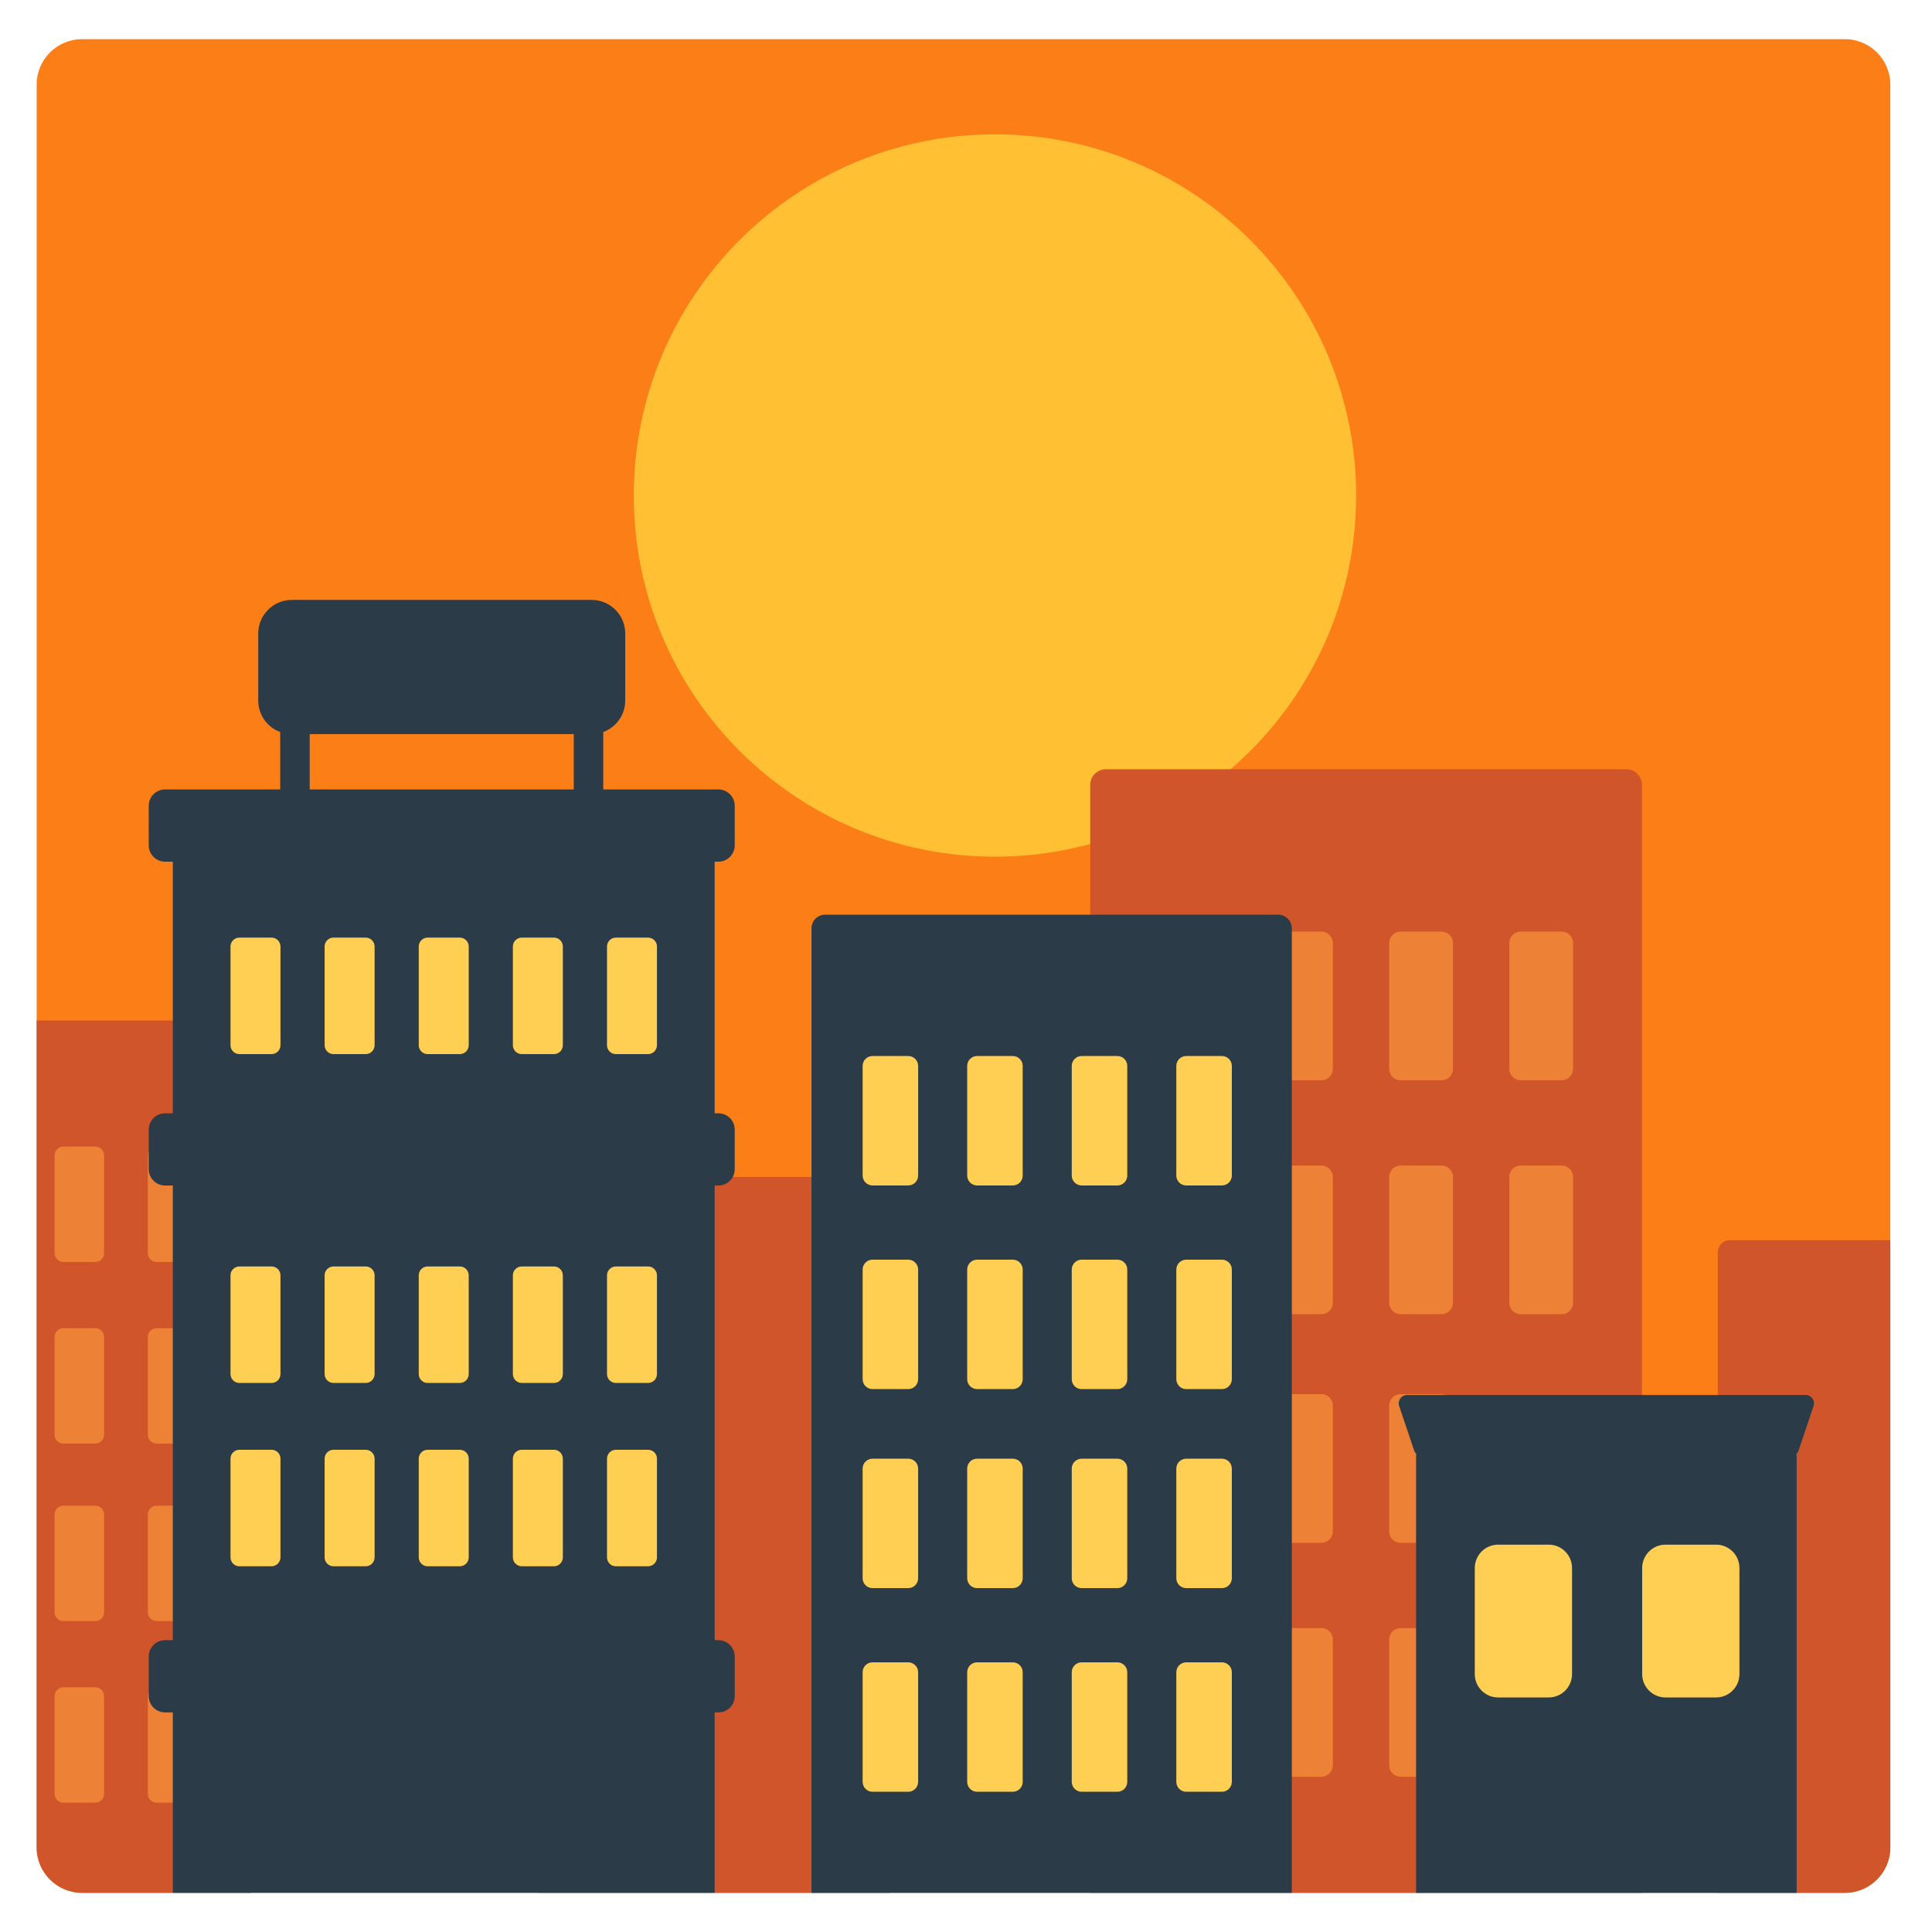
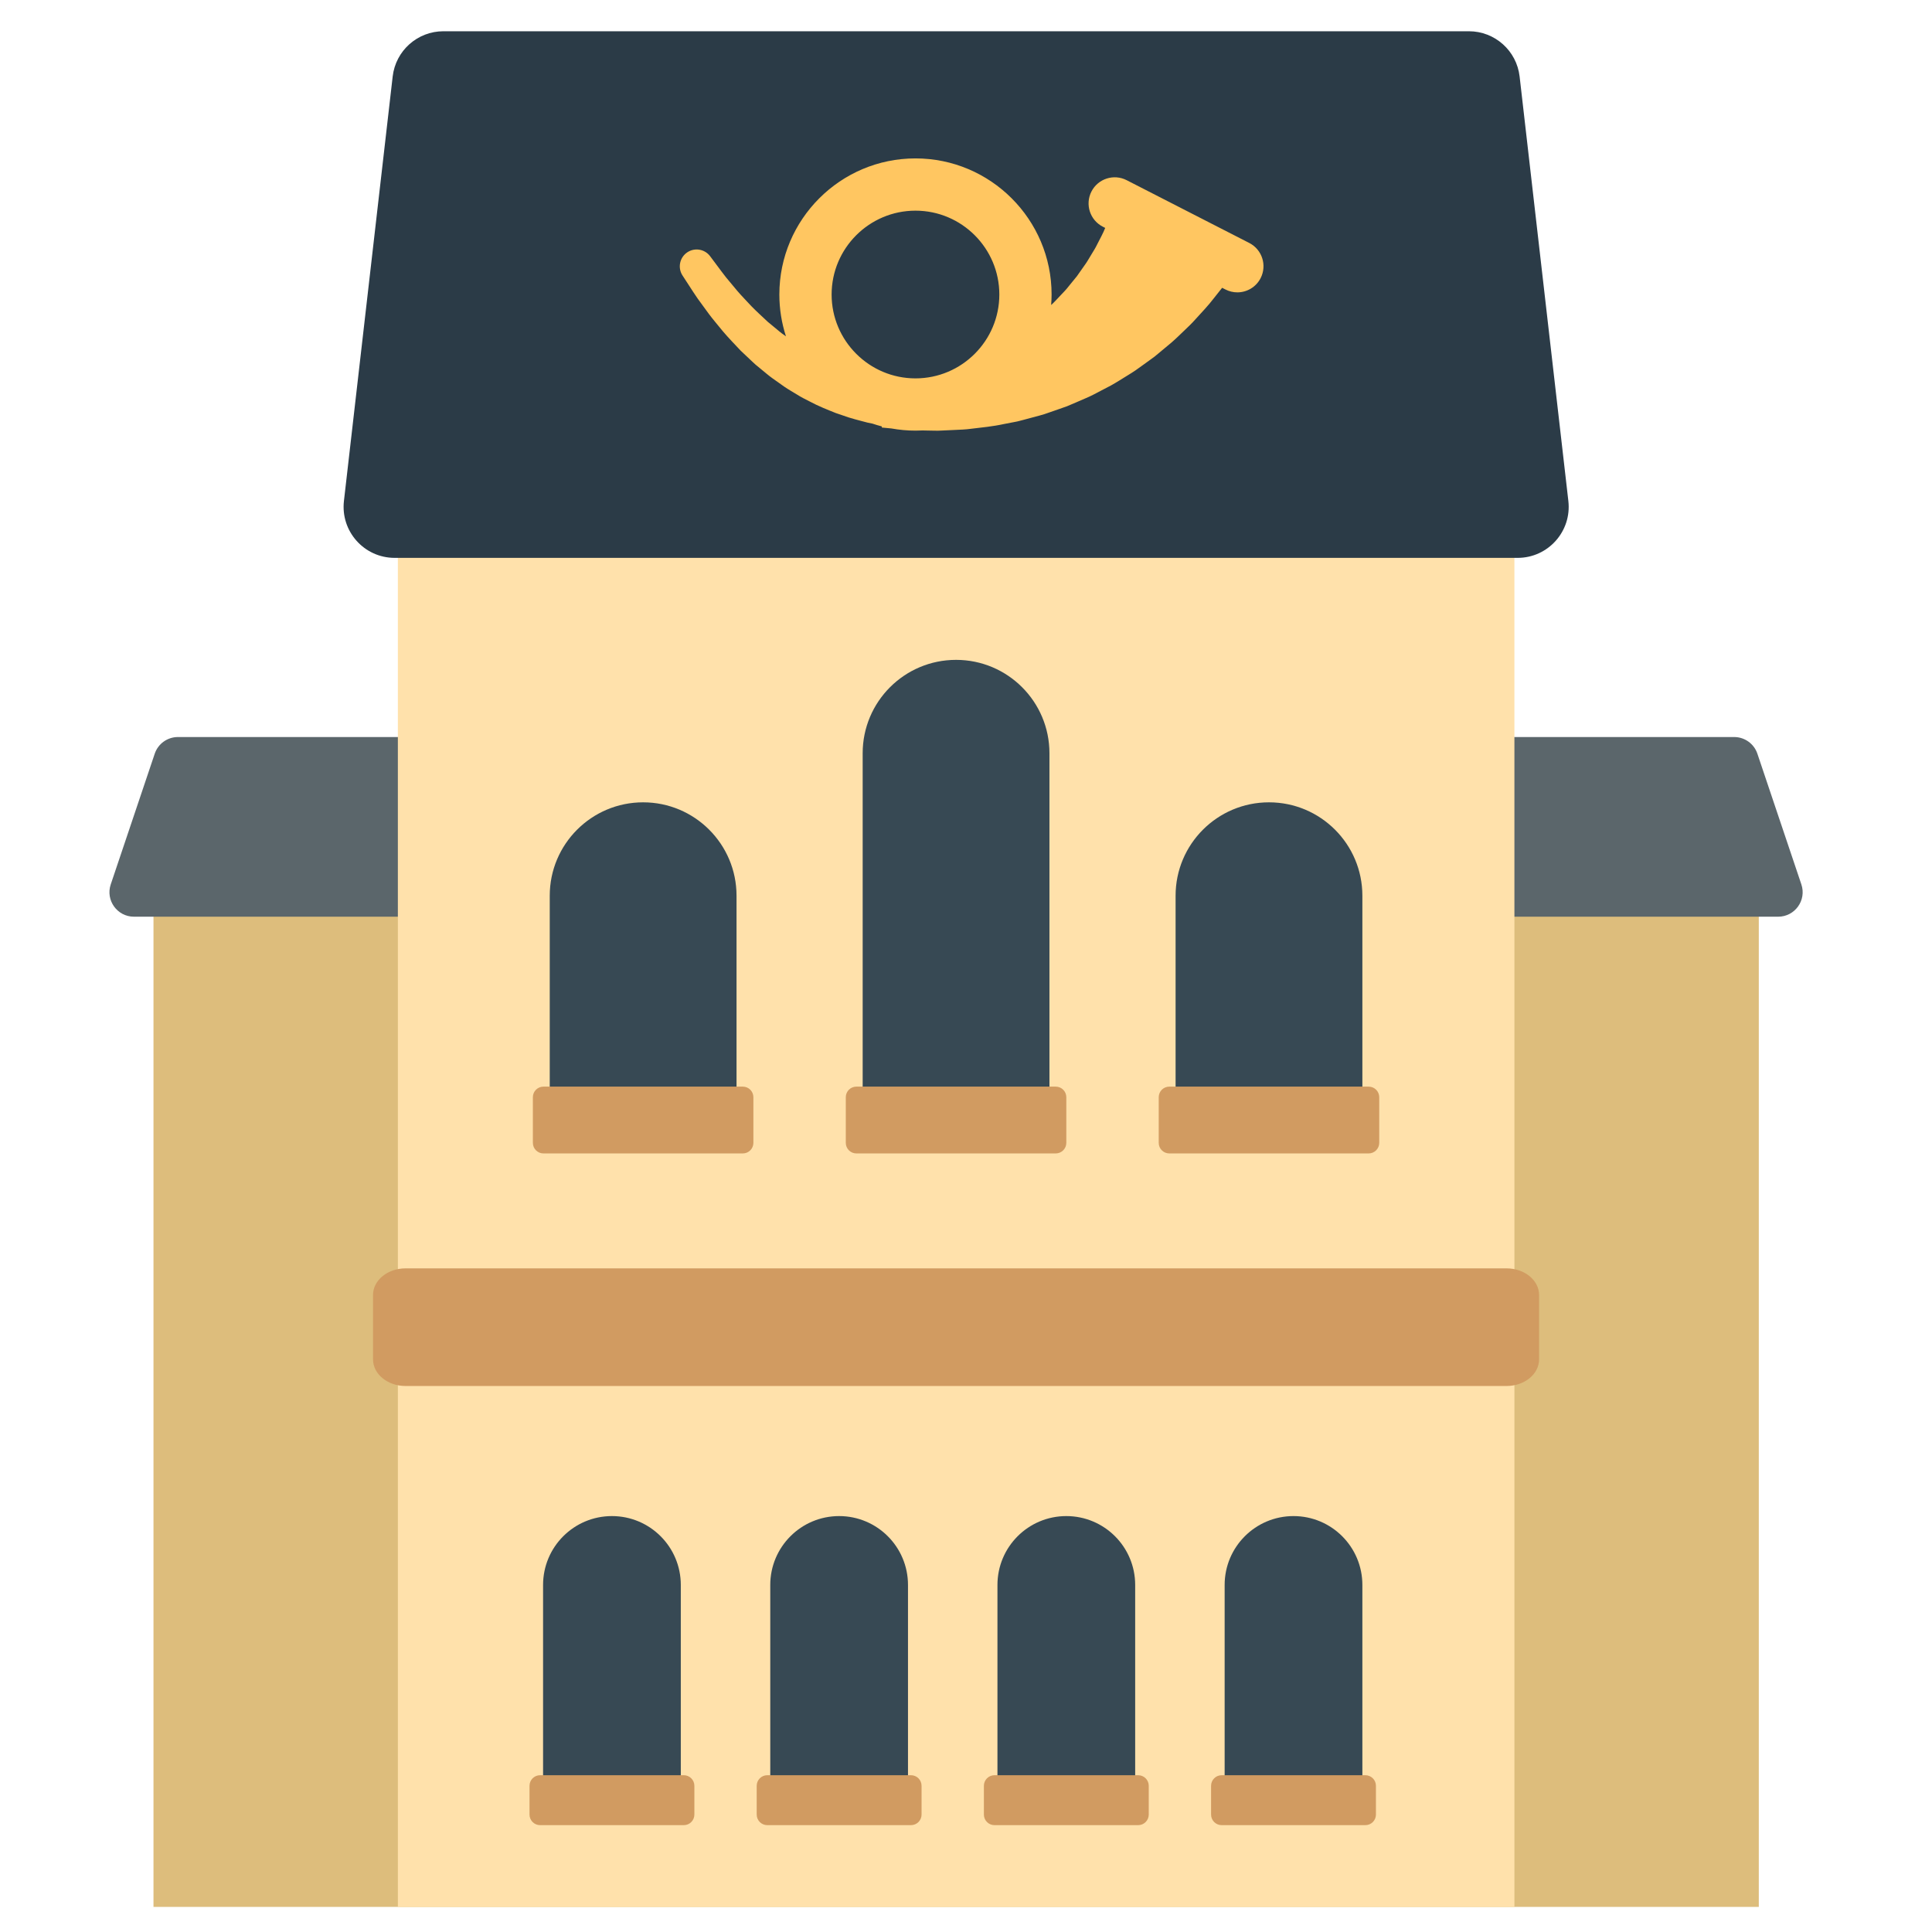
<svg xmlns="http://www.w3.org/2000/svg" version="1.1" x="0px" y="0px" viewBox="0 0 512 512" enable-background="new 0 0 512 512" xml:space="preserve">
  <g id="Layer_2">
-     <path fill="#FC7E17" d="M500.951,489.617c0,6.6-5.4,12-12,12H21.716c-6.6,0-12-5.4-12-12V22.383c0-6.6,5.4-12,12-12h467.234   c6.6,0,12,5.4,12,12" />
+     <path fill="#DDBD7C" d="M455.978,227.618H50.798c-5.59,0-10.122,2.044-10.122,4.566v273.16H466.1v-273.16   C466.1,229.662,461.568,227.618,455.978,227.618z" />
  </g>
  <g id="Layer_3">
-     <circle fill="#FFC033" cx="263.672" cy="131.315" r="95.714" />
+     <path fill="#5B666B" d="M459.575,195.321H47.155c-2.787,0-5.262,1.779-6.151,4.42l-11.656,34.634   c-1.416,4.206,1.713,8.561,6.151,8.561H471.23c4.438,0,7.567-4.354,6.151-8.561l-11.656-34.634   C464.837,197.1,462.361,195.321,459.575,195.321z" />
  </g>
  <g id="Layer_4">
-     <path fill="#D1552A" d="M455.237,501.617V331.889c0-1.79,1.451-3.242,3.242-3.242h42.472v160.97c0,6.6-5.4,12-12,12H455.237z    M63.237,270.443H9.716v219.174c0,6.6,5.4,12,12,12h44.763V273.685C66.479,271.894,65.028,270.443,63.237,270.443z    M430.968,203.854H293.092c-2.306,0-4.176,1.869-4.176,4.176v293.588h146.226V208.03   C435.143,205.724,433.274,203.854,430.968,203.854z M233.318,311.891h-87.85c-1.469,0-2.661,1.191-2.661,2.661v187.066h93.171   V314.551C235.979,313.082,234.787,311.891,233.318,311.891z" />
+     <path fill="#FFE1AB" d="M394.296,48.857H112.479c-3.888,0-7.04,3.36-7.04,7.506v448.982h295.897V56.362   C401.336,52.217,398.184,48.857,394.296,48.857z" />
  </g>
  <g id="Layer_5">
-     <path fill="#ED8135" d="M25.246,334.437h-8.44c-1.292,0-2.34-1.048-2.34-2.34v-25.908c0-1.292,1.048-2.34,2.34-2.34h8.44   c1.292,0,2.34,1.048,2.34,2.34v25.908C27.586,333.39,26.538,334.437,25.246,334.437z M52.299,332.098v-25.908   c0-1.292-1.048-2.34-2.34-2.34h-8.44c-1.292,0-2.34,1.048-2.34,2.34v25.908c0,1.292,1.048,2.34,2.34,2.34h8.44   C51.251,334.437,52.299,333.39,52.299,332.098z M27.586,380.228v-25.908c0-1.292-1.048-2.34-2.34-2.34h-8.44   c-1.292,0-2.34,1.048-2.34,2.34v25.908c0,1.292,1.048,2.34,2.34,2.34h8.44C26.538,382.567,27.586,381.52,27.586,380.228z    M52.299,380.228v-25.908c0-1.292-1.048-2.34-2.34-2.34h-8.44c-1.292,0-2.34,1.048-2.34,2.34v25.908c0,1.292,1.048,2.34,2.34,2.34   h8.44C51.251,382.567,52.299,381.52,52.299,380.228z M27.586,427.263v-25.908c0-1.292-1.048-2.34-2.34-2.34h-8.44   c-1.292,0-2.34,1.048-2.34,2.34v25.908c0,1.292,1.048,2.34,2.34,2.34h8.44C26.538,429.602,27.586,428.555,27.586,427.263z    M52.299,427.263v-25.908c0-1.292-1.048-2.34-2.34-2.34h-8.44c-1.292,0-2.34,1.048-2.34,2.34v25.908c0,1.292,1.048,2.34,2.34,2.34   h8.44C51.251,429.602,52.299,428.555,52.299,427.263z M27.586,475.393v-25.908c0-1.292-1.048-2.34-2.34-2.34h-8.44   c-1.292,0-2.34,1.048-2.34,2.34v25.908c0,1.292,1.048,2.34,2.34,2.34h8.44C26.538,477.732,27.586,476.685,27.586,475.393z    M52.299,475.393v-25.908c0-1.292-1.048-2.34-2.34-2.34h-8.44c-1.292,0-2.34,1.048-2.34,2.34v25.908c0,1.292,1.048,2.34,2.34,2.34   h8.44C51.251,477.732,52.299,476.685,52.299,475.393z M353.216,283.268v-33.371c0-1.664-1.349-3.014-3.014-3.014h-10.871   c-1.664,0-3.014,1.349-3.014,3.014v33.371c0,1.664,1.349,3.014,3.014,3.014h10.871   C351.866,286.282,353.216,284.933,353.216,283.268z M385.047,283.268v-33.371c0-1.664-1.349-3.014-3.014-3.014h-10.871   c-1.664,0-3.014,1.349-3.014,3.014v33.371c0,1.664,1.349,3.014,3.014,3.014h10.871   C383.698,286.282,385.047,284.933,385.047,283.268z M416.878,283.268v-33.371c0-1.664-1.349-3.014-3.014-3.014h-10.871   c-1.664,0-3.014,1.349-3.014,3.014v33.371c0,1.664,1.349,3.014,3.014,3.014h10.871   C415.529,286.282,416.878,284.933,416.878,283.268z M353.216,345.262v-33.371c0-1.664-1.349-3.014-3.014-3.014h-10.871   c-1.664,0-3.014,1.349-3.014,3.014v33.371c0,1.664,1.349,3.014,3.014,3.014h10.871   C351.866,348.276,353.216,346.926,353.216,345.262z M385.047,345.262v-33.371c0-1.664-1.349-3.014-3.014-3.014h-10.871   c-1.664,0-3.014,1.349-3.014,3.014v33.371c0,1.664,1.349,3.014,3.014,3.014h10.871   C383.698,348.276,385.047,346.926,385.047,345.262z M416.878,345.262v-33.371c0-1.664-1.349-3.014-3.014-3.014h-10.871   c-1.664,0-3.014,1.349-3.014,3.014v33.371c0,1.664,1.349,3.014,3.014,3.014h10.871   C415.529,348.276,416.878,346.926,416.878,345.262z M353.216,405.845v-33.371c0-1.664-1.349-3.014-3.014-3.014h-10.871   c-1.664,0-3.014,1.349-3.014,3.014v33.371c0,1.664,1.349,3.014,3.014,3.014h10.871C351.866,408.859,353.216,407.51,353.216,405.845   z M385.047,405.845v-33.371c0-1.664-1.349-3.014-3.014-3.014h-10.871c-1.664,0-3.014,1.349-3.014,3.014v33.371   c0,1.664,1.349,3.014,3.014,3.014h10.871C383.698,408.859,385.047,407.51,385.047,405.845z M353.216,467.839v-33.371   c0-1.664-1.349-3.014-3.014-3.014h-10.871c-1.664,0-3.014,1.349-3.014,3.014v33.371c0,1.664,1.349,3.014,3.014,3.014h10.871   C351.866,470.852,353.216,469.503,353.216,467.839z M385.047,467.839v-33.371c0-1.664-1.349-3.014-3.014-3.014h-10.871   c-1.664,0-3.014,1.349-3.014,3.014v33.371c0,1.664,1.349,3.014,3.014,3.014h10.871   C383.698,470.852,385.047,469.503,385.047,467.839z" />
+     <path fill="#2B3B47" d="M389.27,8.282H117.506c-6.876,0-12.659,5.157-13.443,11.988L91.146,132.766   c-0.922,8.032,5.358,15.075,13.443,15.075h297.598c8.085,0,14.365-7.043,13.443-15.075L402.713,20.27   C401.928,13.439,396.146,8.282,389.27,8.282z" />
  </g>
  <g id="Layer_6">
-     <path fill="#2B3B47" d="M342.349,246.034v255.583H215.052V246.034c0-2.008,1.627-3.635,3.635-3.635h120.027   C340.722,242.399,342.349,244.026,342.349,246.034z M478.514,369.686H372.888c-1.513,0-2.579,1.484-2.097,2.918l3.973,11.805   c0.12,0.357,0.328,0.665,0.591,0.91c-0.049,0.192-0.084,0.389-0.084,0.597v115.701h100.86V385.916c0-0.207-0.034-0.405-0.084-0.597   c0.263-0.245,0.471-0.553,0.591-0.91l3.973-11.805C481.093,371.171,480.027,369.686,478.514,369.686z" />
+     <path fill="#FFC661" d="M331.068,64.388l-32.502-16.643c-3.402-1.739-7.577-0.396-9.321,3.008   c-1.743,3.404-0.397,7.577,3.008,9.321l0.636,0.326c-0.005,0.012-0.01,0.023-0.015,0.036c-0.532,1.373-1.336,2.786-2.152,4.406   c-0.387,0.828-0.895,1.609-1.399,2.444c-0.517,0.823-1.003,1.73-1.593,2.587c-0.602,0.856-1.221,1.734-1.854,2.633   c-0.159,0.228-0.318,0.457-0.478,0.687c-0.176,0.215-0.353,0.431-0.531,0.648c-0.357,0.437-0.718,0.879-1.082,1.324   c-0.365,0.451-0.733,0.905-1.104,1.363c-0.371,0.462-0.801,0.862-1.204,1.304c-0.83,0.854-1.633,1.786-2.522,2.636   c-0.129,0.118-0.26,0.238-0.389,0.356c0.07-0.916,0.117-1.839,0.117-2.773c0-19.89-16.183-36.073-36.073-36.073   c-19.891,0-36.074,16.182-36.074,36.073c0,3.865,0.618,7.586,1.748,11.079c-0.379-0.271-0.758-0.542-1.134-0.812   c-0.431-0.32-0.831-0.681-1.245-1.016c-0.823-0.681-1.637-1.354-2.437-2.016c-1.521-1.432-3.026-2.789-4.372-4.177   c-1.308-1.43-2.607-2.724-3.707-4.026c-1.093-1.312-2.096-2.515-2.984-3.581c-0.872-1.084-1.574-2.085-2.183-2.882   c-1.204-1.609-1.891-2.529-1.891-2.529l-0.147-0.196c-1.398-1.86-4.019-2.344-5.999-1.057c-2.066,1.344-2.652,4.108-1.308,6.175   c0,0,0.671,1.032,1.845,2.837c0.598,0.897,1.28,2.013,2.147,3.246c0.89,1.221,1.895,2.599,2.991,4.102   c1.11,1.496,2.451,3.032,3.801,4.704c1.397,1.639,2.99,3.286,4.611,5.011c0.866,0.819,1.747,1.651,2.638,2.493   c0.452,0.416,0.886,0.855,1.361,1.26c0.482,0.397,0.967,0.797,1.454,1.198c0.988,0.787,1.932,1.643,2.981,2.386   c1.051,0.745,2.106,1.492,3.161,2.239c1.067,0.734,2.208,1.366,3.31,2.048c1.094,0.7,2.252,1.28,3.402,1.858   c2.267,1.224,4.635,2.151,6.915,3.066c1.162,0.397,2.305,0.787,3.424,1.168c1.123,0.37,2.245,0.627,3.328,0.932   c0.543,0.143,1.079,0.284,1.607,0.423c0.454,0.093,0.9,0.185,1.342,0.276c0.819,0.274,1.648,0.528,2.493,0.743l0.01,0.3   c0,0,0.909,0.087,2.533,0.242c2.073,0.372,4.204,0.577,6.383,0.577c0.635,0,1.266-0.018,1.894-0.05   c0.446,0.009,0.895,0.018,1.361,0.028c0.367,0.006,0.751,0.012,1.13,0.019c0.009,0,0.027,0.001,0.027,0.001l0.027,0.002   c0.142,0.007,0.284,0.01,0.428,0.008c0.012,0,0.024-0.002,0.036-0.002c0.034,0.001,0.065,0.001,0.099,0.002   c0.299,0.004,0.602,0.009,0.908,0.013c0.296-0.012,0.596-0.024,0.899-0.036c1.215-0.056,2.48-0.115,3.789-0.175   c1.314-0.07,2.683-0.097,4.076-0.296c2.794-0.335,5.782-0.608,8.832-1.275c0.768-0.148,1.543-0.298,2.323-0.448   c0.391-0.076,0.784-0.153,1.178-0.23c0.394-0.08,0.779-0.199,1.171-0.297c1.571-0.422,3.161-0.848,4.764-1.278   c0.813-0.198,1.598-0.486,2.394-0.76c0.797-0.277,1.597-0.555,2.398-0.833c0.805-0.283,1.611-0.567,2.417-0.851   c0.792-0.322,1.575-0.669,2.366-1.006l2.373-1.029c0.79-0.348,1.594-0.675,2.348-1.091c1.536-0.803,3.066-1.603,4.584-2.396   c1.504-0.831,2.93-1.768,4.38-2.65c0.713-0.456,1.454-0.876,2.134-1.362c0.682-0.488,1.358-0.973,2.029-1.454   c0.672-0.486,1.339-0.969,2-1.447c0.33-0.241,0.659-0.481,0.986-0.72c0.311-0.257,0.62-0.512,0.928-0.766   c1.233-1.029,2.439-2.035,3.614-3.015c1.163-1,2.204-2.06,3.261-3.052c1.044-1.003,2.074-1.964,2.957-2.972   c1.81-1.983,3.527-3.793,4.853-5.537c0.833-1.054,1.612-2.009,2.301-2.9l0.879,0.45c1.01,0.517,2.088,0.762,3.151,0.762   c2.516,0,4.944-1.377,6.17-3.771C335.819,70.305,334.473,66.132,331.068,64.388z M242.611,55.829   c12.253,0,22.222,9.969,22.222,22.222c0,12.255-9.969,22.223-22.222,22.223c-12.254,0-22.223-9.969-22.223-22.223   C220.388,65.797,230.356,55.829,242.611,55.829z" />
  </g>
  <g id="Layer_7">
-     <path fill="#2B3B47" d="M190.378,228.355c2.393,0,4.333-1.94,4.333-4.333v-10.48c0-2.393-1.94-4.333-4.333-4.333h-5.086h-25.424   v-15.214c3.396-1.251,5.823-4.506,5.823-8.336v-17.782c0-4.911-3.981-8.891-8.891-8.891H77.326c-4.911,0-8.891,3.981-8.891,8.891   v17.782c0,3.83,2.427,7.085,5.823,8.336v15.214h-24.36h-6.15c-2.393,0-4.333,1.94-4.333,4.333v10.48   c0,2.393,1.94,4.333,4.333,4.333h2.049v66.674h-2.049c-2.393,0-4.333,1.94-4.333,4.333v10.48c0,2.393,1.94,4.333,4.333,4.333h2.049   v120.485h-2.049c-2.393,0-4.333,1.94-4.333,4.333v10.48c0,2.393,1.94,4.333,4.333,4.333h2.049v47.81h143.597v-47.81h0.985   c2.393,0,4.333-1.94,4.333-4.333v-10.48c0-2.393-1.94-4.333-4.333-4.333h-0.985V314.176h0.985c2.393,0,4.333-1.94,4.333-4.333   v-10.48c0-2.393-1.94-4.333-4.333-4.333h-0.985v-66.674H190.378z M152.053,209.209h-69.98V194.55h69.98V209.209z" />
+     <path fill="#374954" d="M180.42,420.027v56.881c0,1.988-1.612,3.6-3.6,3.6h-29.299c-1.988,0-3.6-1.612-3.6-3.6v-56.881   c0-10.079,8.171-18.25,18.25-18.25S180.42,409.948,180.42,420.027z M222.378,401.777c-10.079,0-18.25,8.171-18.25,18.25v56.881   c0,1.988,1.612,3.6,3.6,3.6h29.299c1.988,0,3.6-1.612,3.6-3.6v-56.881C240.628,409.948,232.457,401.777,222.378,401.777z    M282.585,401.777c-10.079,0-18.25,8.171-18.25,18.25v56.881c0,1.988,1.612,3.6,3.6,3.6h29.299c1.988,0,3.6-1.612,3.6-3.6v-56.881   C300.835,409.948,292.664,401.777,282.585,401.777z M342.793,401.777c-10.079,0-18.25,8.171-18.25,18.25v56.881   c0,1.988,1.612,3.6,3.6,3.6h29.299c1.988,0,3.6-1.612,3.6-3.6v-56.881C361.042,409.948,352.872,401.777,342.793,401.777z    M170.437,212.626c-13.669,0-24.749,11.081-24.749,24.749v55.844c0,1.988,1.612,3.6,3.6,3.6h42.299c1.988,0,3.6-1.612,3.6-3.6   v-55.844C195.187,223.707,184.106,212.626,170.437,212.626z M253.365,174.871c-13.669,0-24.749,11.081-24.749,24.749v93.598   c0,1.988,1.612,3.6,3.6,3.6h42.299c1.988,0,3.6-1.612,3.6-3.6V199.62C278.114,185.952,267.034,174.871,253.365,174.871z    M336.293,212.626c-13.669,0-24.749,11.081-24.749,24.749v55.844c0,1.988,1.612,3.6,3.6,3.6h42.299c1.988,0,3.6-1.612,3.6-3.6   v-55.844C361.042,223.707,349.962,212.626,336.293,212.626z" />
  </g>
  <g id="Layer_8">
-     <path fill="#FFCF53" d="M240.693,314.157h-9.464c-1.449,0-2.624-1.175-2.624-2.624v-29.051c0-1.449,1.175-2.624,2.624-2.624h9.464   c1.449,0,2.624,1.175,2.624,2.624v29.051C243.316,312.982,242.142,314.157,240.693,314.157z M271.027,311.533v-29.051   c0-1.449-1.175-2.624-2.624-2.624h-9.464c-1.449,0-2.624,1.175-2.624,2.624v29.051c0,1.449,1.175,2.624,2.624,2.624h9.464   C269.853,314.157,271.027,312.982,271.027,311.533z M298.738,311.533v-29.051c0-1.449-1.175-2.624-2.624-2.624h-9.464   c-1.449,0-2.624,1.175-2.624,2.624v29.051c0,1.449,1.175,2.624,2.624,2.624h9.464C297.563,314.157,298.738,312.982,298.738,311.533   z M326.449,311.533v-29.051c0-1.449-1.175-2.624-2.624-2.624h-9.464c-1.449,0-2.624,1.175-2.624,2.624v29.051   c0,1.449,1.175,2.624,2.624,2.624h9.464C325.274,314.157,326.449,312.982,326.449,311.533z M243.316,365.502v-29.051   c0-1.449-1.175-2.624-2.624-2.624h-9.464c-1.449,0-2.624,1.175-2.624,2.624v29.051c0,1.449,1.175,2.624,2.624,2.624h9.464   C242.142,368.125,243.316,366.951,243.316,365.502z M271.027,365.502v-29.051c0-1.449-1.175-2.624-2.624-2.624h-9.464   c-1.449,0-2.624,1.175-2.624,2.624v29.051c0,1.449,1.175,2.624,2.624,2.624h9.464C269.853,368.125,271.027,366.951,271.027,365.502   z M298.738,365.502v-29.051c0-1.449-1.175-2.624-2.624-2.624h-9.464c-1.449,0-2.624,1.175-2.624,2.624v29.051   c0,1.449,1.175,2.624,2.624,2.624h9.464C297.563,368.125,298.738,366.951,298.738,365.502z M326.449,365.502v-29.051   c0-1.449-1.175-2.624-2.624-2.624h-9.464c-1.449,0-2.624,1.175-2.624,2.624v29.051c0,1.449,1.175,2.624,2.624,2.624h9.464   C325.274,368.125,326.449,366.951,326.449,365.502z M243.316,418.243v-29.051c0-1.449-1.175-2.624-2.624-2.624h-9.464   c-1.449,0-2.624,1.175-2.624,2.624v29.051c0,1.449,1.175,2.624,2.624,2.624h9.464C242.142,420.866,243.316,419.692,243.316,418.243   z M271.027,418.243v-29.051c0-1.449-1.175-2.624-2.624-2.624h-9.464c-1.449,0-2.624,1.175-2.624,2.624v29.051   c0,1.449,1.175,2.624,2.624,2.624h9.464C269.853,420.866,271.027,419.692,271.027,418.243z M298.738,418.243v-29.051   c0-1.449-1.175-2.624-2.624-2.624h-9.464c-1.449,0-2.624,1.175-2.624,2.624v29.051c0,1.449,1.175,2.624,2.624,2.624h9.464   C297.563,420.866,298.738,419.692,298.738,418.243z M326.449,418.243v-29.051c0-1.449-1.175-2.624-2.624-2.624h-9.464   c-1.449,0-2.624,1.175-2.624,2.624v29.051c0,1.449,1.175,2.624,2.624,2.624h9.464C325.274,420.866,326.449,419.692,326.449,418.243   z M243.316,472.211V443.16c0-1.449-1.175-2.624-2.624-2.624h-9.464c-1.449,0-2.624,1.175-2.624,2.624v29.051   c0,1.449,1.175,2.624,2.624,2.624h9.464C242.142,474.835,243.316,473.66,243.316,472.211z M271.027,472.211V443.16   c0-1.449-1.175-2.624-2.624-2.624h-9.464c-1.449,0-2.624,1.175-2.624,2.624v29.051c0,1.449,1.175,2.624,2.624,2.624h9.464   C269.853,474.835,271.027,473.66,271.027,472.211z M298.738,472.211V443.16c0-1.449-1.175-2.624-2.624-2.624h-9.464   c-1.449,0-2.624,1.175-2.624,2.624v29.051c0,1.449,1.175,2.624,2.624,2.624h9.464C297.563,474.835,298.738,473.66,298.738,472.211z    M326.449,472.211V443.16c0-1.449-1.175-2.624-2.624-2.624h-9.464c-1.449,0-2.624,1.175-2.624,2.624v29.051   c0,1.449,1.175,2.624,2.624,2.624h9.464C325.274,474.835,326.449,473.66,326.449,472.211z M74.327,364.136v-26.151   c0-1.304-1.057-2.362-2.362-2.362h-8.519c-1.304,0-2.362,1.057-2.362,2.362v26.151c0,1.304,1.057,2.362,2.362,2.362h8.519   C73.27,366.497,74.327,365.44,74.327,364.136z M99.271,364.136v-26.151c0-1.304-1.057-2.362-2.362-2.362h-8.519   c-1.304,0-2.362,1.057-2.362,2.362v26.151c0,1.304,1.057,2.362,2.362,2.362h8.519C98.214,366.497,99.271,365.44,99.271,364.136z    M124.215,364.136v-26.151c0-1.304-1.057-2.362-2.362-2.362h-8.519c-1.304,0-2.362,1.057-2.362,2.362v26.151   c0,1.304,1.057,2.362,2.362,2.362h8.519C123.158,366.497,124.215,365.44,124.215,364.136z M149.159,364.136v-26.151   c0-1.304-1.057-2.362-2.362-2.362h-8.519c-1.304,0-2.362,1.057-2.362,2.362v26.151c0,1.304,1.057,2.362,2.362,2.362h8.519   C148.102,366.497,149.159,365.44,149.159,364.136z M174.104,364.136v-26.151c0-1.304-1.057-2.362-2.362-2.362h-8.519   c-1.304,0-2.362,1.057-2.362,2.362v26.151c0,1.304,1.057,2.362,2.362,2.362h8.519C173.046,366.497,174.104,365.44,174.104,364.136z    M74.327,276.989v-26.151c0-1.304-1.057-2.362-2.362-2.362h-8.519c-1.304,0-2.362,1.057-2.362,2.362v26.151   c0,1.304,1.057,2.362,2.362,2.362h8.519C73.27,279.35,74.327,278.293,74.327,276.989z M99.271,276.989v-26.151   c0-1.304-1.057-2.362-2.362-2.362h-8.519c-1.304,0-2.362,1.057-2.362,2.362v26.151c0,1.304,1.057,2.362,2.362,2.362h8.519   C98.214,279.35,99.271,278.293,99.271,276.989z M124.215,276.989v-26.151c0-1.304-1.057-2.362-2.362-2.362h-8.519   c-1.304,0-2.362,1.057-2.362,2.362v26.151c0,1.304,1.057,2.362,2.362,2.362h8.519C123.158,279.35,124.215,278.293,124.215,276.989z    M149.159,276.989v-26.151c0-1.304-1.057-2.362-2.362-2.362h-8.519c-1.304,0-2.362,1.057-2.362,2.362v26.151   c0,1.304,1.057,2.362,2.362,2.362h8.519C148.102,279.35,149.159,278.293,149.159,276.989z M174.104,276.989v-26.151   c0-1.304-1.057-2.362-2.362-2.362h-8.519c-1.304,0-2.362,1.057-2.362,2.362v26.151c0,1.304,1.057,2.362,2.362,2.362h8.519   C173.046,279.35,174.104,278.293,174.104,276.989z M74.327,412.716v-26.151c0-1.304-1.057-2.362-2.362-2.362h-8.519   c-1.304,0-2.362,1.057-2.362,2.362v26.151c0,1.304,1.057,2.362,2.362,2.362h8.519C73.27,415.077,74.327,414.02,74.327,412.716z    M99.271,412.716v-26.151c0-1.304-1.057-2.362-2.362-2.362h-8.519c-1.304,0-2.362,1.057-2.362,2.362v26.151   c0,1.304,1.057,2.362,2.362,2.362h8.519C98.214,415.077,99.271,414.02,99.271,412.716z M124.215,412.716v-26.151   c0-1.304-1.057-2.362-2.362-2.362h-8.519c-1.304,0-2.362,1.057-2.362,2.362v26.151c0,1.304,1.057,2.362,2.362,2.362h8.519   C123.158,415.077,124.215,414.02,124.215,412.716z M149.159,412.716v-26.151c0-1.304-1.057-2.362-2.362-2.362h-8.519   c-1.304,0-2.362,1.057-2.362,2.362v26.151c0,1.304,1.057,2.362,2.362,2.362h8.519C148.102,415.077,149.159,414.02,149.159,412.716z    M174.104,412.716v-26.151c0-1.304-1.057-2.362-2.362-2.362h-8.519c-1.304,0-2.362,1.057-2.362,2.362v26.151   c0,1.304,1.057,2.362,2.362,2.362h8.519C173.046,415.077,174.104,414.02,174.104,412.716z M416.608,443.653V415.54   c0-3.419-2.772-6.191-6.191-6.191h-13.393c-3.419,0-6.191,2.772-6.191,6.191v28.113c0,3.419,2.772,6.191,6.191,6.191h13.393   C413.837,449.843,416.608,447.072,416.608,443.653z M460.968,443.653V415.54c0-3.419-2.772-6.191-6.191-6.191h-13.393   c-3.419,0-6.191,2.772-6.191,6.191v28.113c0,3.419,2.772,6.191,6.191,6.191h13.393   C458.196,449.843,460.968,447.072,460.968,443.653z" />
+     <path fill="#D19B61" d="M181.211,483.684h-38.08c-1.549,0-2.805-1.256-2.805-2.805v-7.625c0-1.549,1.256-2.805,2.805-2.805h38.08   c1.549,0,2.805,1.256,2.805,2.805v7.625C184.016,482.428,182.76,483.684,181.211,483.684z M244.223,480.879v-7.625   c0-1.549-1.256-2.805-2.805-2.805h-38.08c-1.549,0-2.805,1.256-2.805,2.805v7.625c0,1.549,1.256,2.805,2.805,2.805h38.08   C242.967,483.684,244.223,482.428,244.223,480.879z M304.431,480.879v-7.625c0-1.549-1.256-2.805-2.805-2.805h-38.08   c-1.549,0-2.805,1.256-2.805,2.805v7.625c0,1.549,1.256,2.805,2.805,2.805h38.08C303.175,483.684,304.431,482.428,304.431,480.879z    M364.638,480.879v-7.625c0-1.549-1.256-2.805-2.805-2.805h-38.08c-1.549,0-2.805,1.256-2.805,2.805v7.625   c0,1.549,1.256,2.805,2.805,2.805h38.08C363.382,483.684,364.638,482.428,364.638,480.879z M407.873,360.249v-17.065   c0-3.897-3.86-7.055-8.622-7.055H107.479c-4.762,0-8.622,3.159-8.622,7.055v17.065c0,3.897,3.86,7.055,8.622,7.055h291.773   C404.013,367.304,407.873,364.145,407.873,360.249z M282.585,302.866v-12.094c0-1.549-1.256-2.805-2.805-2.805h-52.83   c-1.549,0-2.805,1.256-2.805,2.805v12.094c0,1.549,1.256,2.805,2.805,2.805h52.83C281.329,305.671,282.585,304.415,282.585,302.866   z M365.513,302.866v-12.094c0-1.549-1.256-2.805-2.805-2.805h-52.83c-1.549,0-2.805,1.256-2.805,2.805v12.094   c0,1.549,1.256,2.805,2.805,2.805h52.83C364.257,305.671,365.513,304.415,365.513,302.866z M199.657,302.866v-12.094   c0-1.549-1.256-2.805-2.805-2.805h-52.83c-1.549,0-2.805,1.256-2.805,2.805v12.094c0,1.549,1.256,2.805,2.805,2.805h52.83   C198.401,305.671,199.657,304.415,199.657,302.866z" />
  </g>
</svg>
